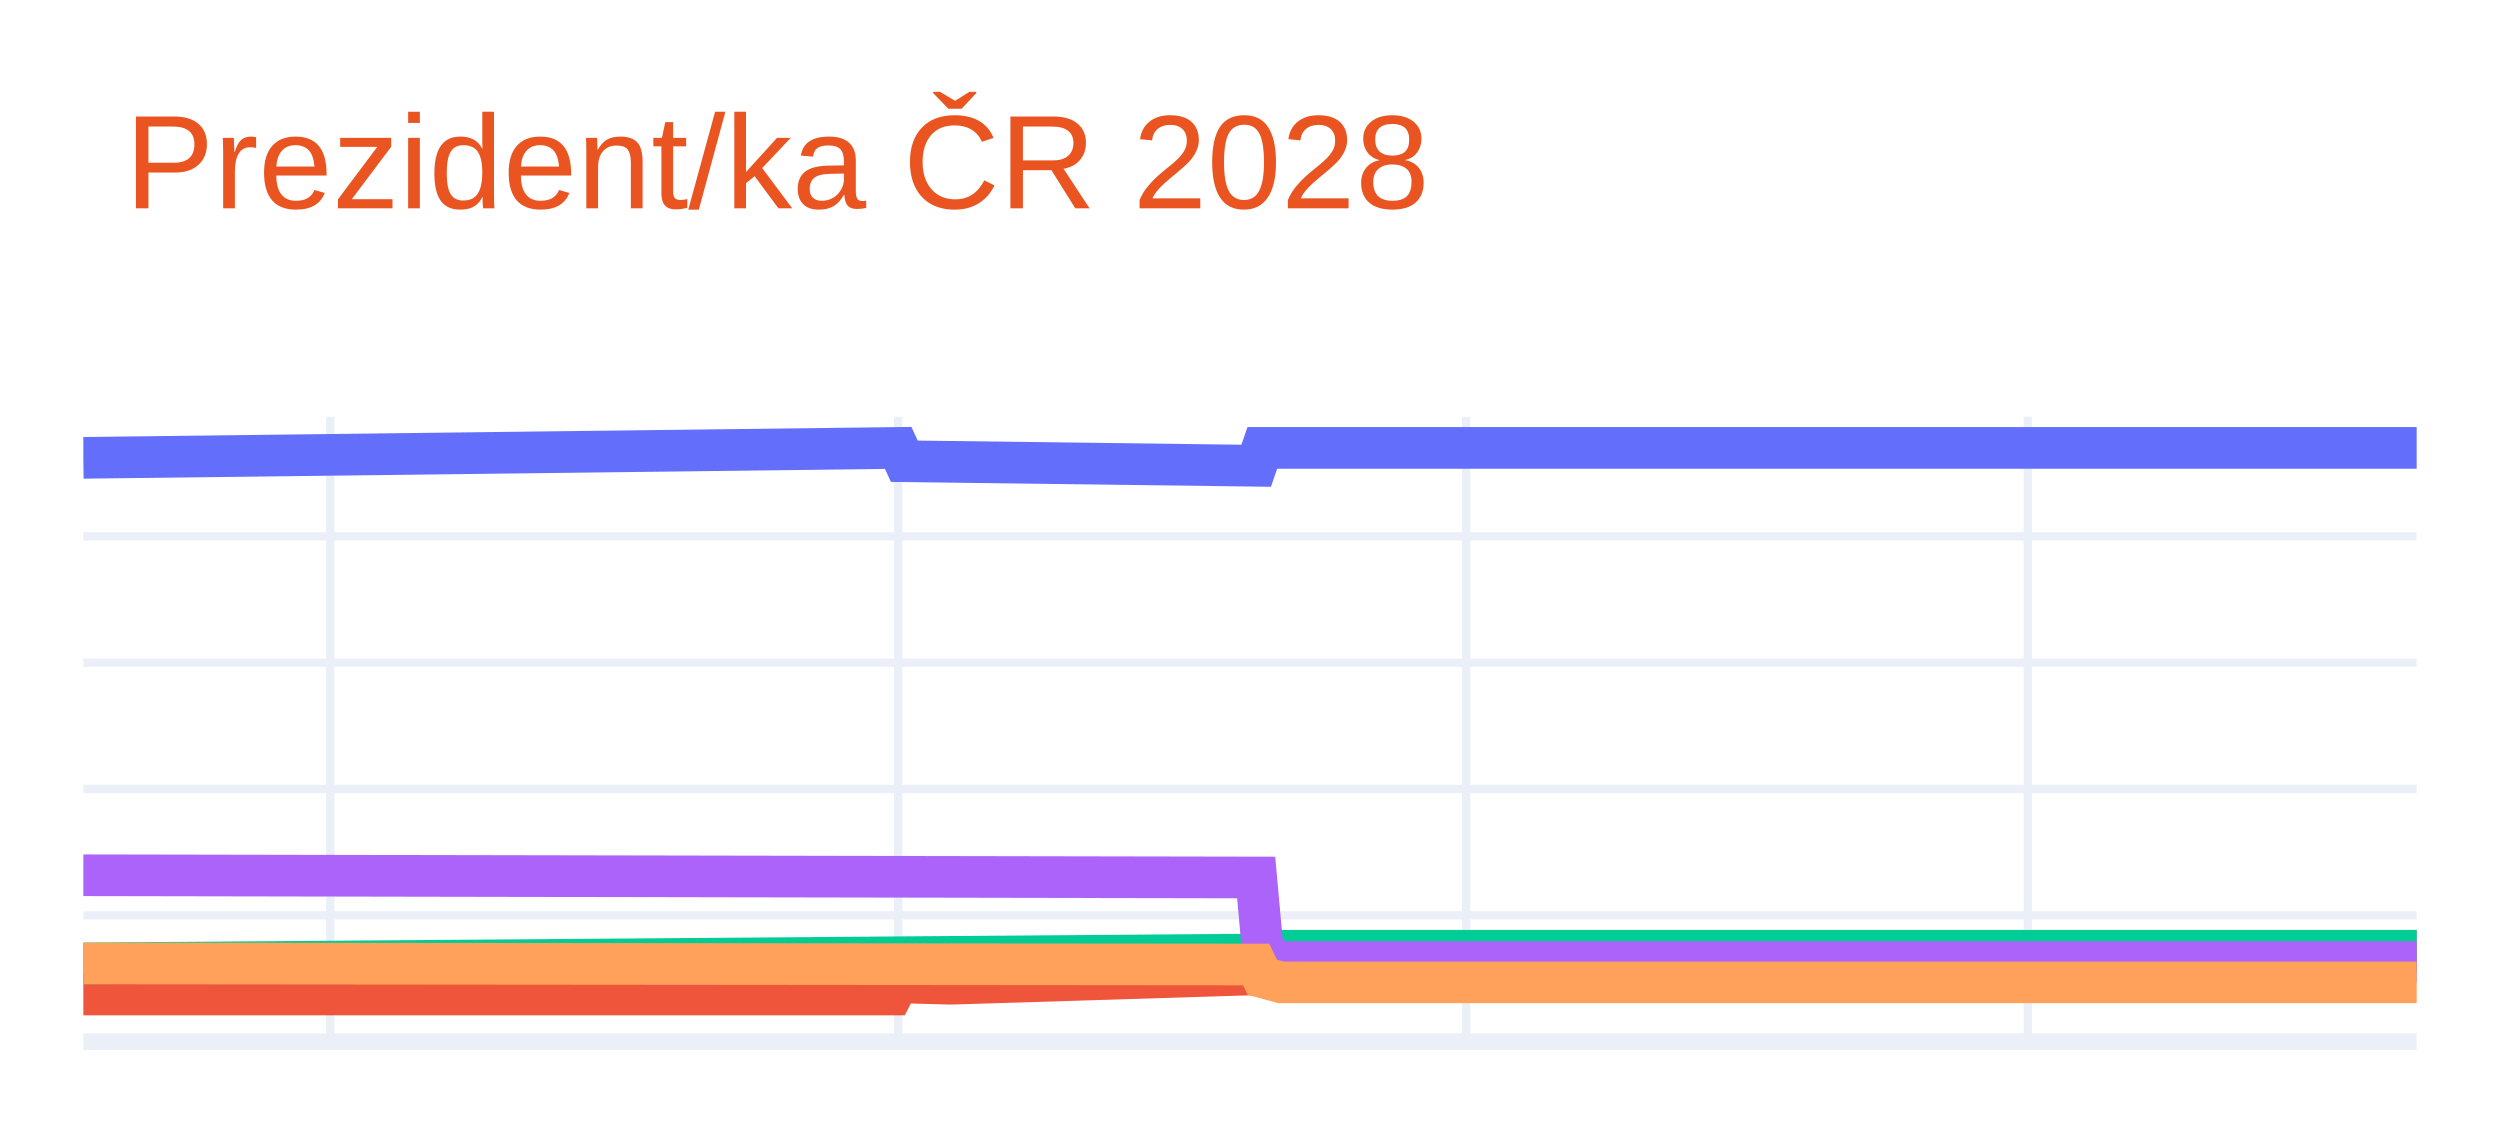
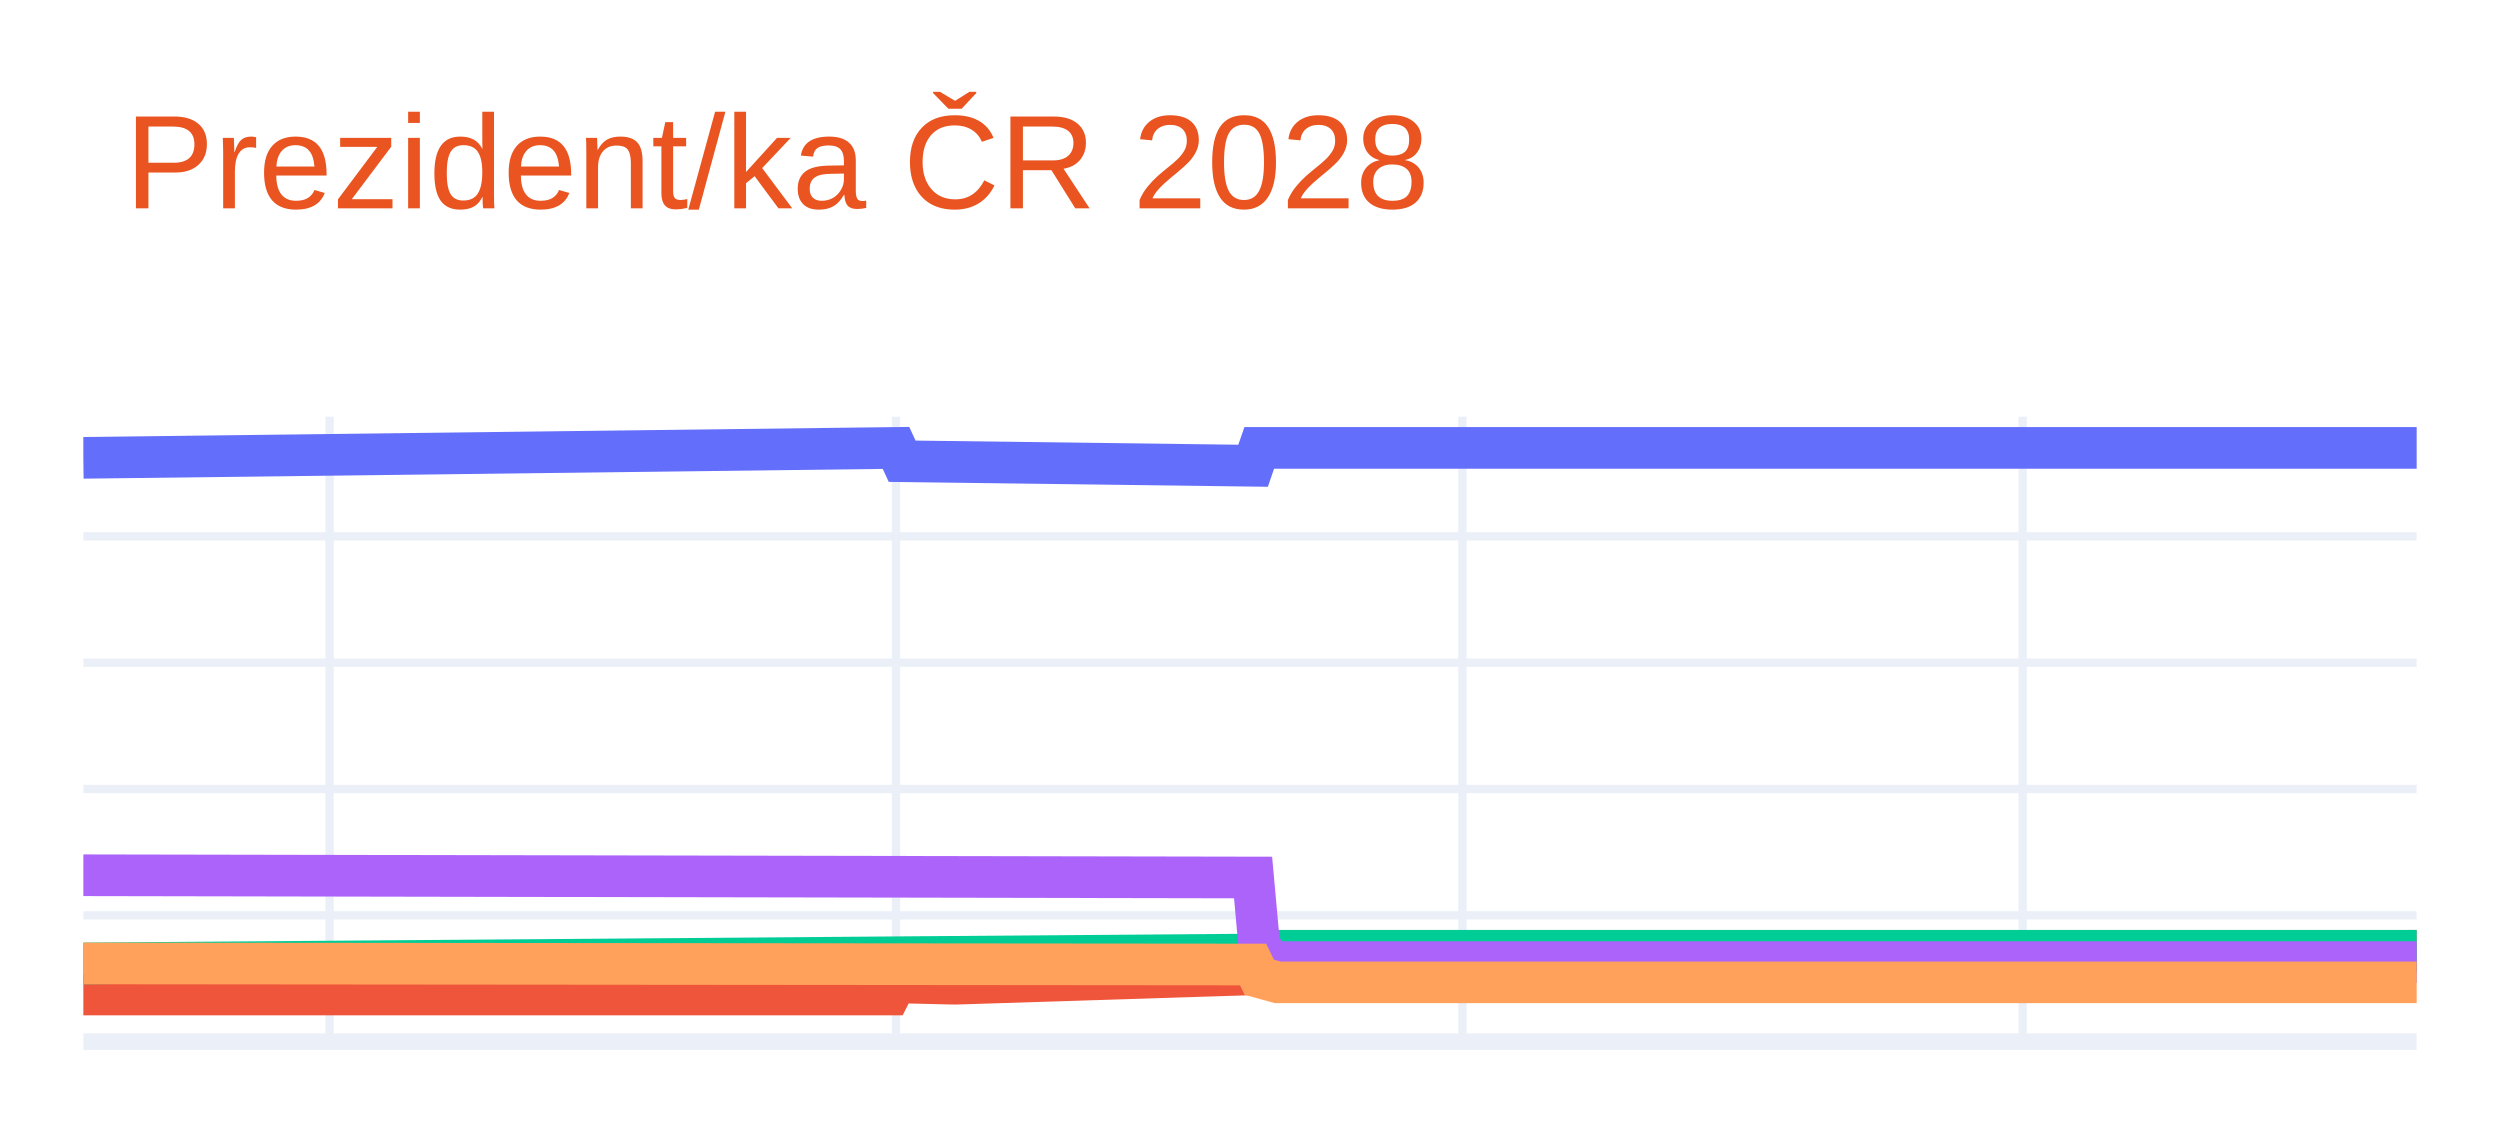
<svg xmlns="http://www.w3.org/2000/svg" class="main-svg" width="300" height="135" style="" viewBox="0 0 300 135">
  <rect x="0" y="0" width="300" height="135" style="fill: rgb(255, 255, 255); fill-opacity: 1;" />
-   <defs id="defs-3f1858">
+   <defs id="defs-3d4c52">
    <g class="clips">
-       <clipPath id="clip3f1858xyplot" class="plotclip">
+       <clipPath id="clip3d4c52xyplot" class="plotclip">
        <rect width="280" height="75" />
      </clipPath>
-       <clipPath class="axesclip" id="clip3f1858x">
+       <clipPath class="axesclip" id="clip3d4c52x">
        <rect x="10" y="0" width="280" height="135" />
      </clipPath>
-       <clipPath class="axesclip" id="clip3f1858y">
+       <clipPath class="axesclip" id="clip3d4c52y">
        <rect x="0" y="50" width="300" height="75" />
      </clipPath>
-       <clipPath class="axesclip" id="clip3f1858xy">
+       <clipPath class="axesclip" id="clip3d4c52xy">
        <rect x="10" y="50" width="280" height="75" />
      </clipPath>
    </g>
    <g class="gradients" />
    <g class="patterns" />
  </defs>
  <g class="bglayer" />
  <g class="layer-below">
    <g class="imagelayer" />
    <g class="shapelayer" />
  </g>
  <g class="cartesianlayer">
    <g class="subplot xy">
      <g class="layer-subplot">
        <g class="shapelayer" />
        <g class="imagelayer" />
      </g>
      <g class="minor-gridlayer">
        <g class="x" />
        <g class="y" />
      </g>
      <g class="gridlayer">
        <g class="x">
-           <path class="xgrid crisp" transform="translate(39.63,0)" d="M0,50v75" style="stroke: rgb(235, 240, 248); stroke-opacity: 1; stroke-width: 1px;" />
-           <path class="xgrid crisp" transform="translate(107.78,0)" d="M0,50v75" style="stroke: rgb(235, 240, 248); stroke-opacity: 1; stroke-width: 1px;" />
-           <path class="xgrid crisp" transform="translate(175.93,0)" d="M0,50v75" style="stroke: rgb(235, 240, 248); stroke-opacity: 1; stroke-width: 1px;" />
-           <path class="xgrid crisp" transform="translate(243.33,0)" d="M0,50v75" style="stroke: rgb(235, 240, 248); stroke-opacity: 1; stroke-width: 1px;" />
+           <path class="xgrid crisp" transform="translate(39.55,0)" d="M0,50v75" style="stroke: rgb(235, 240, 248); stroke-opacity: 1; stroke-width: 1px;" />
+           <path class="xgrid crisp" transform="translate(107.52,0)" d="M0,50v75" style="stroke: rgb(235, 240, 248); stroke-opacity: 1; stroke-width: 1px;" />
+           <path class="xgrid crisp" transform="translate(175.49,0)" d="M0,50v75" style="stroke: rgb(235, 240, 248); stroke-opacity: 1; stroke-width: 1px;" />
+           <path class="xgrid crisp" transform="translate(242.72,0)" d="M0,50v75" style="stroke: rgb(235, 240, 248); stroke-opacity: 1; stroke-width: 1px;" />
        </g>
        <g class="y">
          <path class="ygrid crisp" transform="translate(0,109.84)" d="M10,0h280" style="stroke: rgb(235, 240, 248); stroke-opacity: 1; stroke-width: 1px;" />
          <path class="ygrid crisp" transform="translate(0,94.68)" d="M10,0h280" style="stroke: rgb(235, 240, 248); stroke-opacity: 1; stroke-width: 1px;" />
          <path class="ygrid crisp" transform="translate(0,79.52)" d="M10,0h280" style="stroke: rgb(235, 240, 248); stroke-opacity: 1; stroke-width: 1px;" />
          <path class="ygrid crisp" transform="translate(0,64.36)" d="M10,0h280" style="stroke: rgb(235, 240, 248); stroke-opacity: 1; stroke-width: 1px;" />
        </g>
      </g>
      <g class="zerolinelayer">
        <path class="yzl zl crisp" transform="translate(0,125)" d="M10,0h280" style="stroke: rgb(235, 240, 248); stroke-opacity: 1; stroke-width: 2px;" />
      </g>
      <g class="layer-between">
        <g class="shapelayer" />
        <g class="imagelayer" />
      </g>
      <path class="xlines-below" />
      <path class="ylines-below" />
      <g class="overlines-below" />
      <g class="xaxislayer-below" />
      <g class="yaxislayer-below" />
      <g class="overaxes-below" />
-       <g class="plot" transform="translate(10,50)" clip-path="url(#clip3f1858xyplot)">
+       <g class="plot" transform="translate(10,50)" clip-path="url(#clip3d4c52xyplot)">
        <g class="scatterlayer mlayer">
-           <g class="trace scatter traceb88c11" style="stroke-miterlimit: 2; opacity: 1;">
+           <g class="trace scatter trace9d5b86" style="stroke-miterlimit: 2; opacity: 1;">
            <g class="fills" />
            <g class="errorbars" />
            <g class="lines">
-               <path class="js-line" d="M0,4.94L97.78,3.75L98.52,5.35L140.74,5.89L141.48,3.75L280,3.75" style="vector-effect: none; fill: none; stroke: rgb(99, 110, 250); stroke-opacity: 1; stroke-width: 5px; opacity: 1;" />
+               <path class="js-line" d="M0,4.94L97.52,3.75L98.26,5.35L140.37,5.89L141.11,3.75L280,3.75" style="vector-effect: none; fill: none; stroke: rgb(99, 110, 250); stroke-opacity: 1; stroke-width: 5px; opacity: 1;" />
            </g>
            <g class="points" />
            <g class="text" />
          </g>
-           <g class="trace scatter trace96d19d" style="stroke-miterlimit: 2; opacity: 1;">
+           <g class="trace scatter tracef14f69" style="stroke-miterlimit: 2; opacity: 1;">
            <g class="fills" />
            <g class="errorbars" />
            <g class="lines">
-               <path class="js-line" d="M0,69.34L97.04,69.34L97.78,67.88L103.7,68.04L104.44,68.04L140.74,66.91L141.48,65.45L143.7,64.84L144.44,64.84L280,64.09" style="vector-effect: none; fill: none; stroke: rgb(239, 85, 59); stroke-opacity: 1; stroke-width: 5px; opacity: 1;" />
+               <path class="js-line" d="M0,69.34L96.78,69.34L97.52,67.88L104.17,68.04L104.91,68.04L140.37,66.91L141.11,65.45L143.32,64.84L144.06,64.84L280,64.09" style="vector-effect: none; fill: none; stroke: rgb(239, 85, 59); stroke-opacity: 1; stroke-width: 5px; opacity: 1;" />
            </g>
            <g class="points" />
            <g class="text" />
          </g>
-           <g class="trace scatter trace1150a9" style="stroke-miterlimit: 2; opacity: 1;">
+           <g class="trace scatter traced13b8b" style="stroke-miterlimit: 2; opacity: 1;">
            <g class="fills" />
            <g class="errorbars" />
            <g class="lines">
-               <path class="js-line" d="M0,65.61L141.48,64.54L142.22,64.09L280,64.09" style="vector-effect: none; fill: none; stroke: rgb(0, 204, 150); stroke-opacity: 1; stroke-width: 5px; opacity: 1;" />
+               <path class="js-line" d="M0,65.61L141.11,64.54L141.85,64.09L280,64.09" style="vector-effect: none; fill: none; stroke: rgb(0, 204, 150); stroke-opacity: 1; stroke-width: 5px; opacity: 1;" />
            </g>
            <g class="points" />
            <g class="text" />
          </g>
-           <g class="trace scatter trace559693" style="stroke-miterlimit: 2; opacity: 1;">
+           <g class="trace scatter trace7bd39e" style="stroke-miterlimit: 2; opacity: 1;">
            <g class="fills" />
            <g class="errorbars" />
            <g class="lines">
-               <path class="js-line" d="M0,55.03L140.74,55.3L141.48,63.48L142.96,65.45L143.7,65.45L280,65.45" style="vector-effect: none; fill: none; stroke: rgb(171, 99, 250); stroke-opacity: 1; stroke-width: 5px; opacity: 1;" />
+               <path class="js-line" d="M0,55.03L140.37,55.3L141.11,63.48L142.59,65.45L143.32,65.45L280,65.45" style="vector-effect: none; fill: none; stroke: rgb(171, 99, 250); stroke-opacity: 1; stroke-width: 5px; opacity: 1;" />
            </g>
            <g class="points" />
            <g class="text" />
          </g>
-           <g class="trace scatter trace165176" style="stroke-miterlimit: 2; opacity: 1;">
+           <g class="trace scatter trace6d67b0" style="stroke-miterlimit: 2; opacity: 1;">
            <g class="fills" />
            <g class="errorbars" />
            <g class="lines">
-               <path class="js-line" d="M0,65.61L140.74,65.74L141.48,67.27L143.7,67.88L144.44,67.88L280,67.88" style="vector-effect: none; fill: none; stroke: rgb(255, 161, 90); stroke-opacity: 1; stroke-width: 5px; opacity: 1;" />
+               <path class="js-line" d="M0,65.61L140.37,65.74L141.11,67.27L143.32,67.88L144.06,67.88L280,67.88" style="vector-effect: none; fill: none; stroke: rgb(255, 161, 90); stroke-opacity: 1; stroke-width: 5px; opacity: 1;" />
            </g>
            <g class="points" />
            <g class="text" />
          </g>
        </g>
      </g>
      <g class="overplot" />
      <path class="xlines-above crisp" d="M0,0" style="fill: none;" />
      <path class="ylines-above crisp" d="M0,0" style="fill: none;" />
      <g class="overlines-above" />
      <g class="xaxislayer-above" />
      <g class="yaxislayer-above" />
      <g class="overaxes-above" />
    </g>
  </g>
  <g class="polarlayer" />
  <g class="smithlayer" />
  <g class="ternarylayer" />
  <g class="geolayer" />
  <g class="funnelarealayer" />
  <g class="pielayer" />
  <g class="iciclelayer" />
  <g class="treemaplayer" />
  <g class="sunburstlayer" />
  <g class="glimages" />
-   <defs id="topdefs-3f1858">
+   <defs id="topdefs-3d4c52">
    <g class="clips" />
  </defs>
  <g class="layer-above">
    <g class="imagelayer" />
    <g class="shapelayer" />
  </g>
  <g class="infolayer">
    <g class="g-gtitle">
      <text class="gtitle" x="15" y="25" text-anchor="start" dy="0em" style="font-family: Ubuntu, verdana, arial, sans-serif; font-size: 16px; fill: rgb(233, 84, 32); opacity: 1; white-space: pre;">Prezident/ka ČR 2028</text>
    </g>
    <g class="g-xtitle" />
    <g class="g-ytitle" />
  </g>
</svg>
